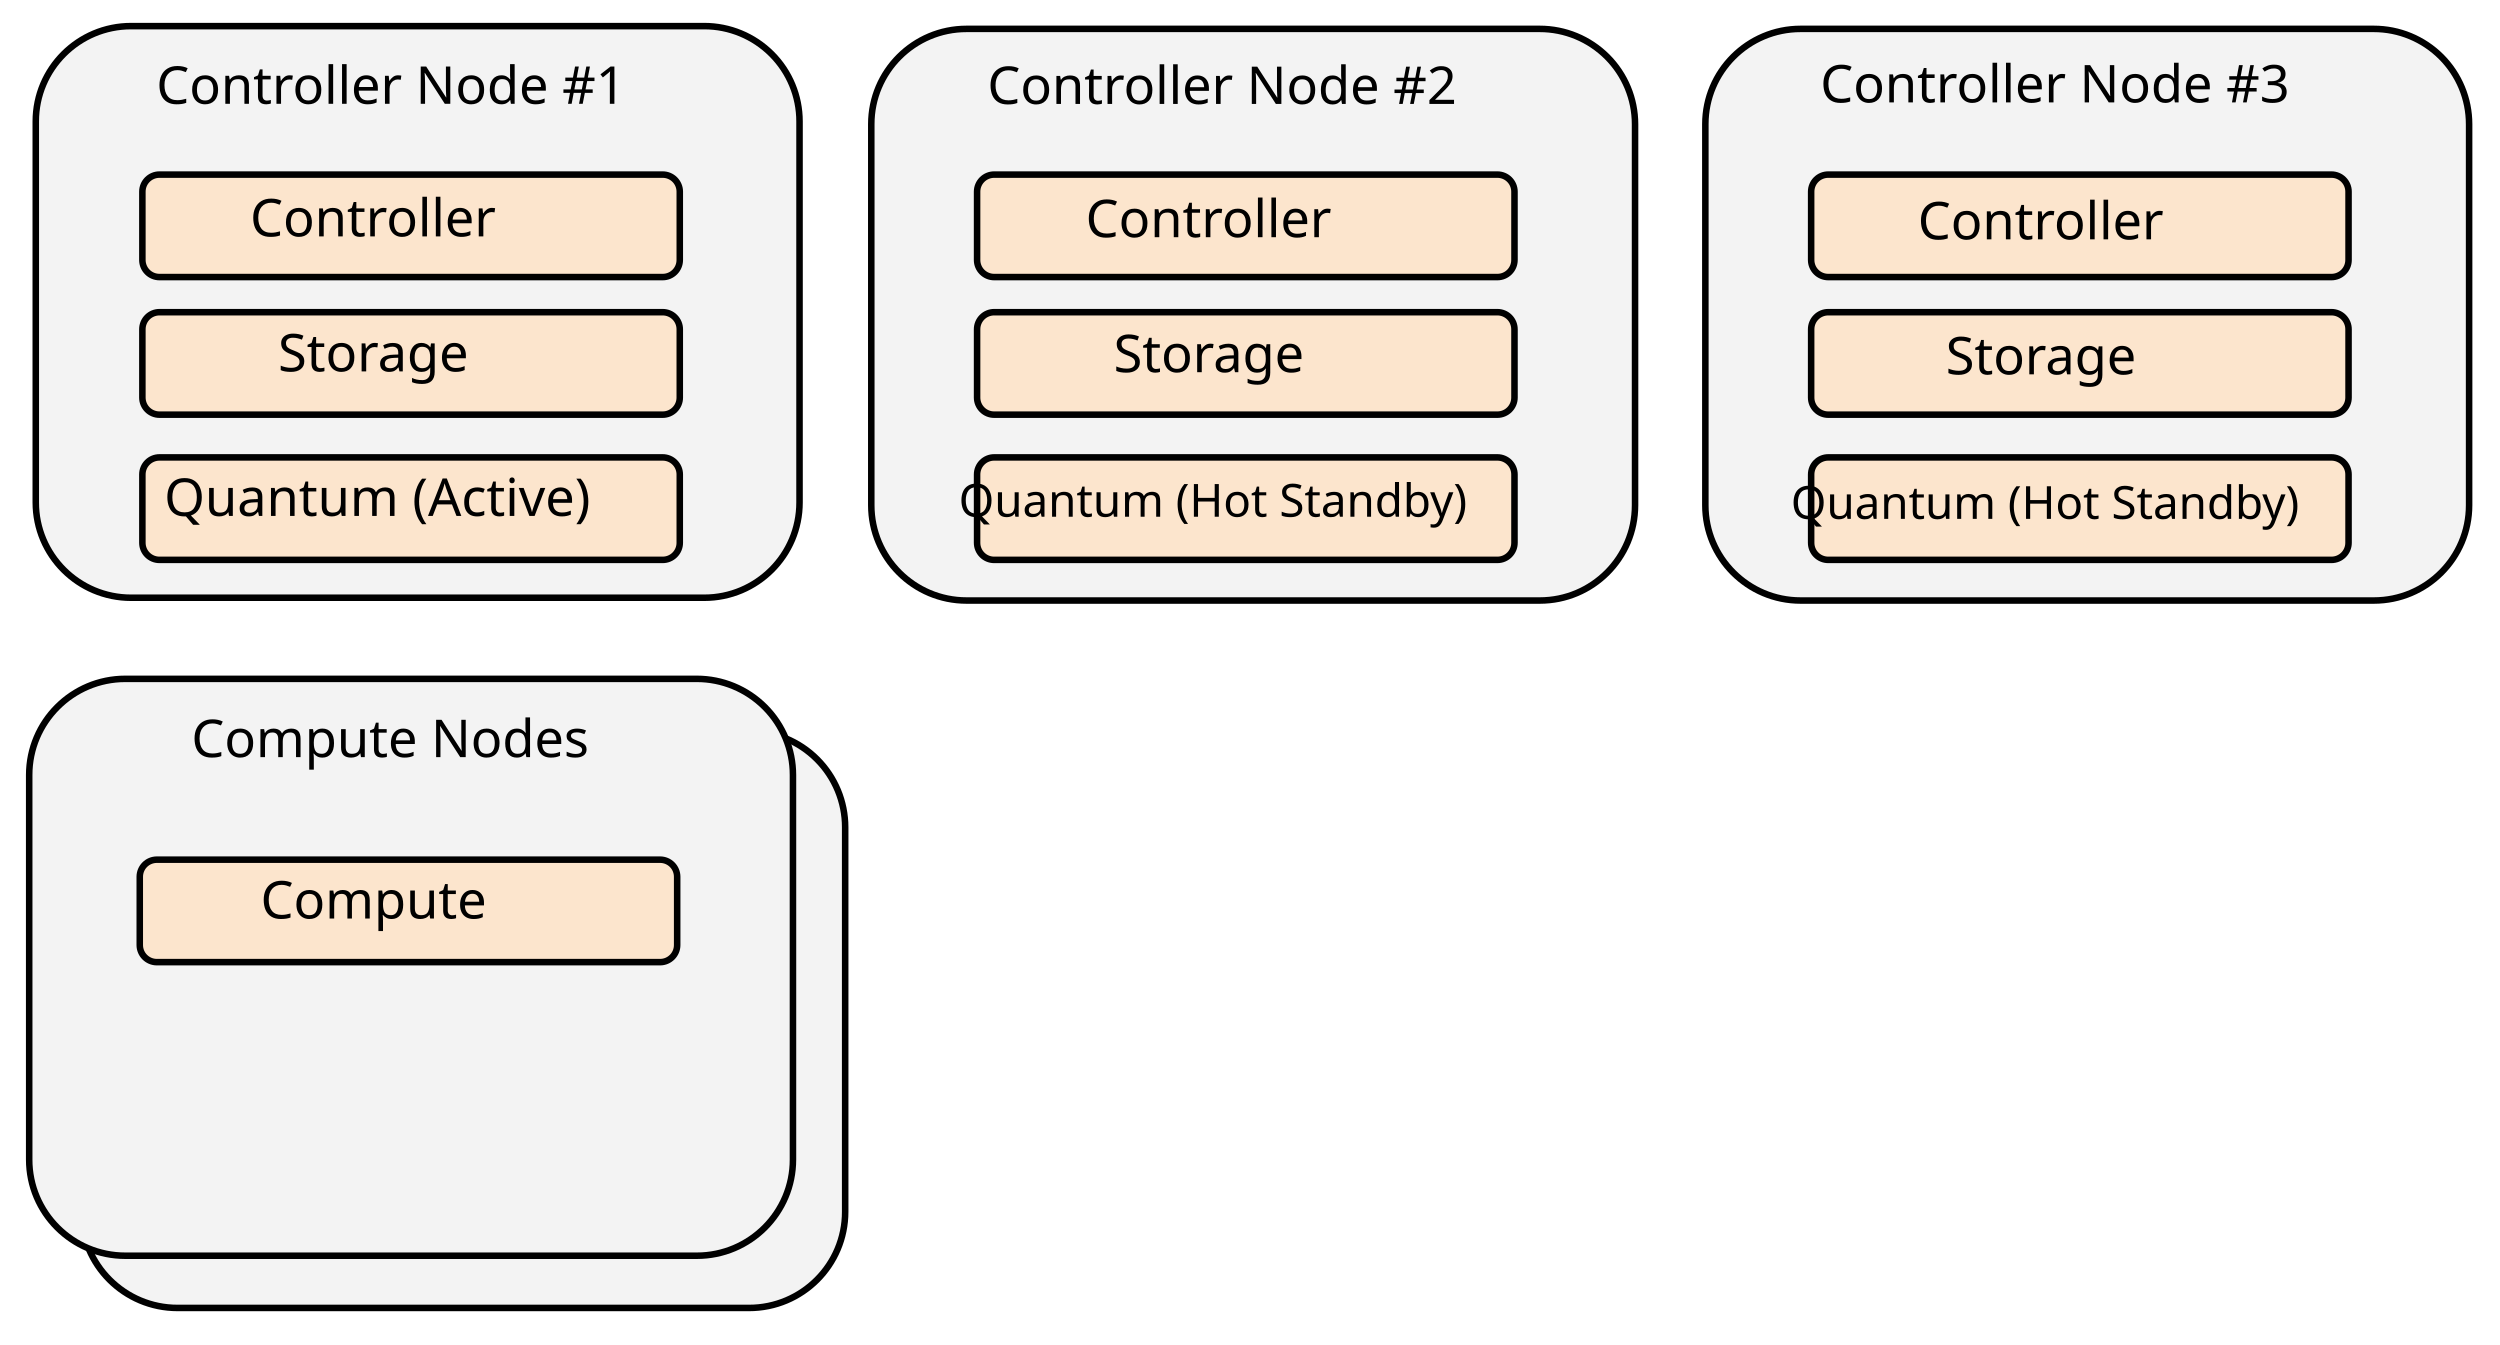
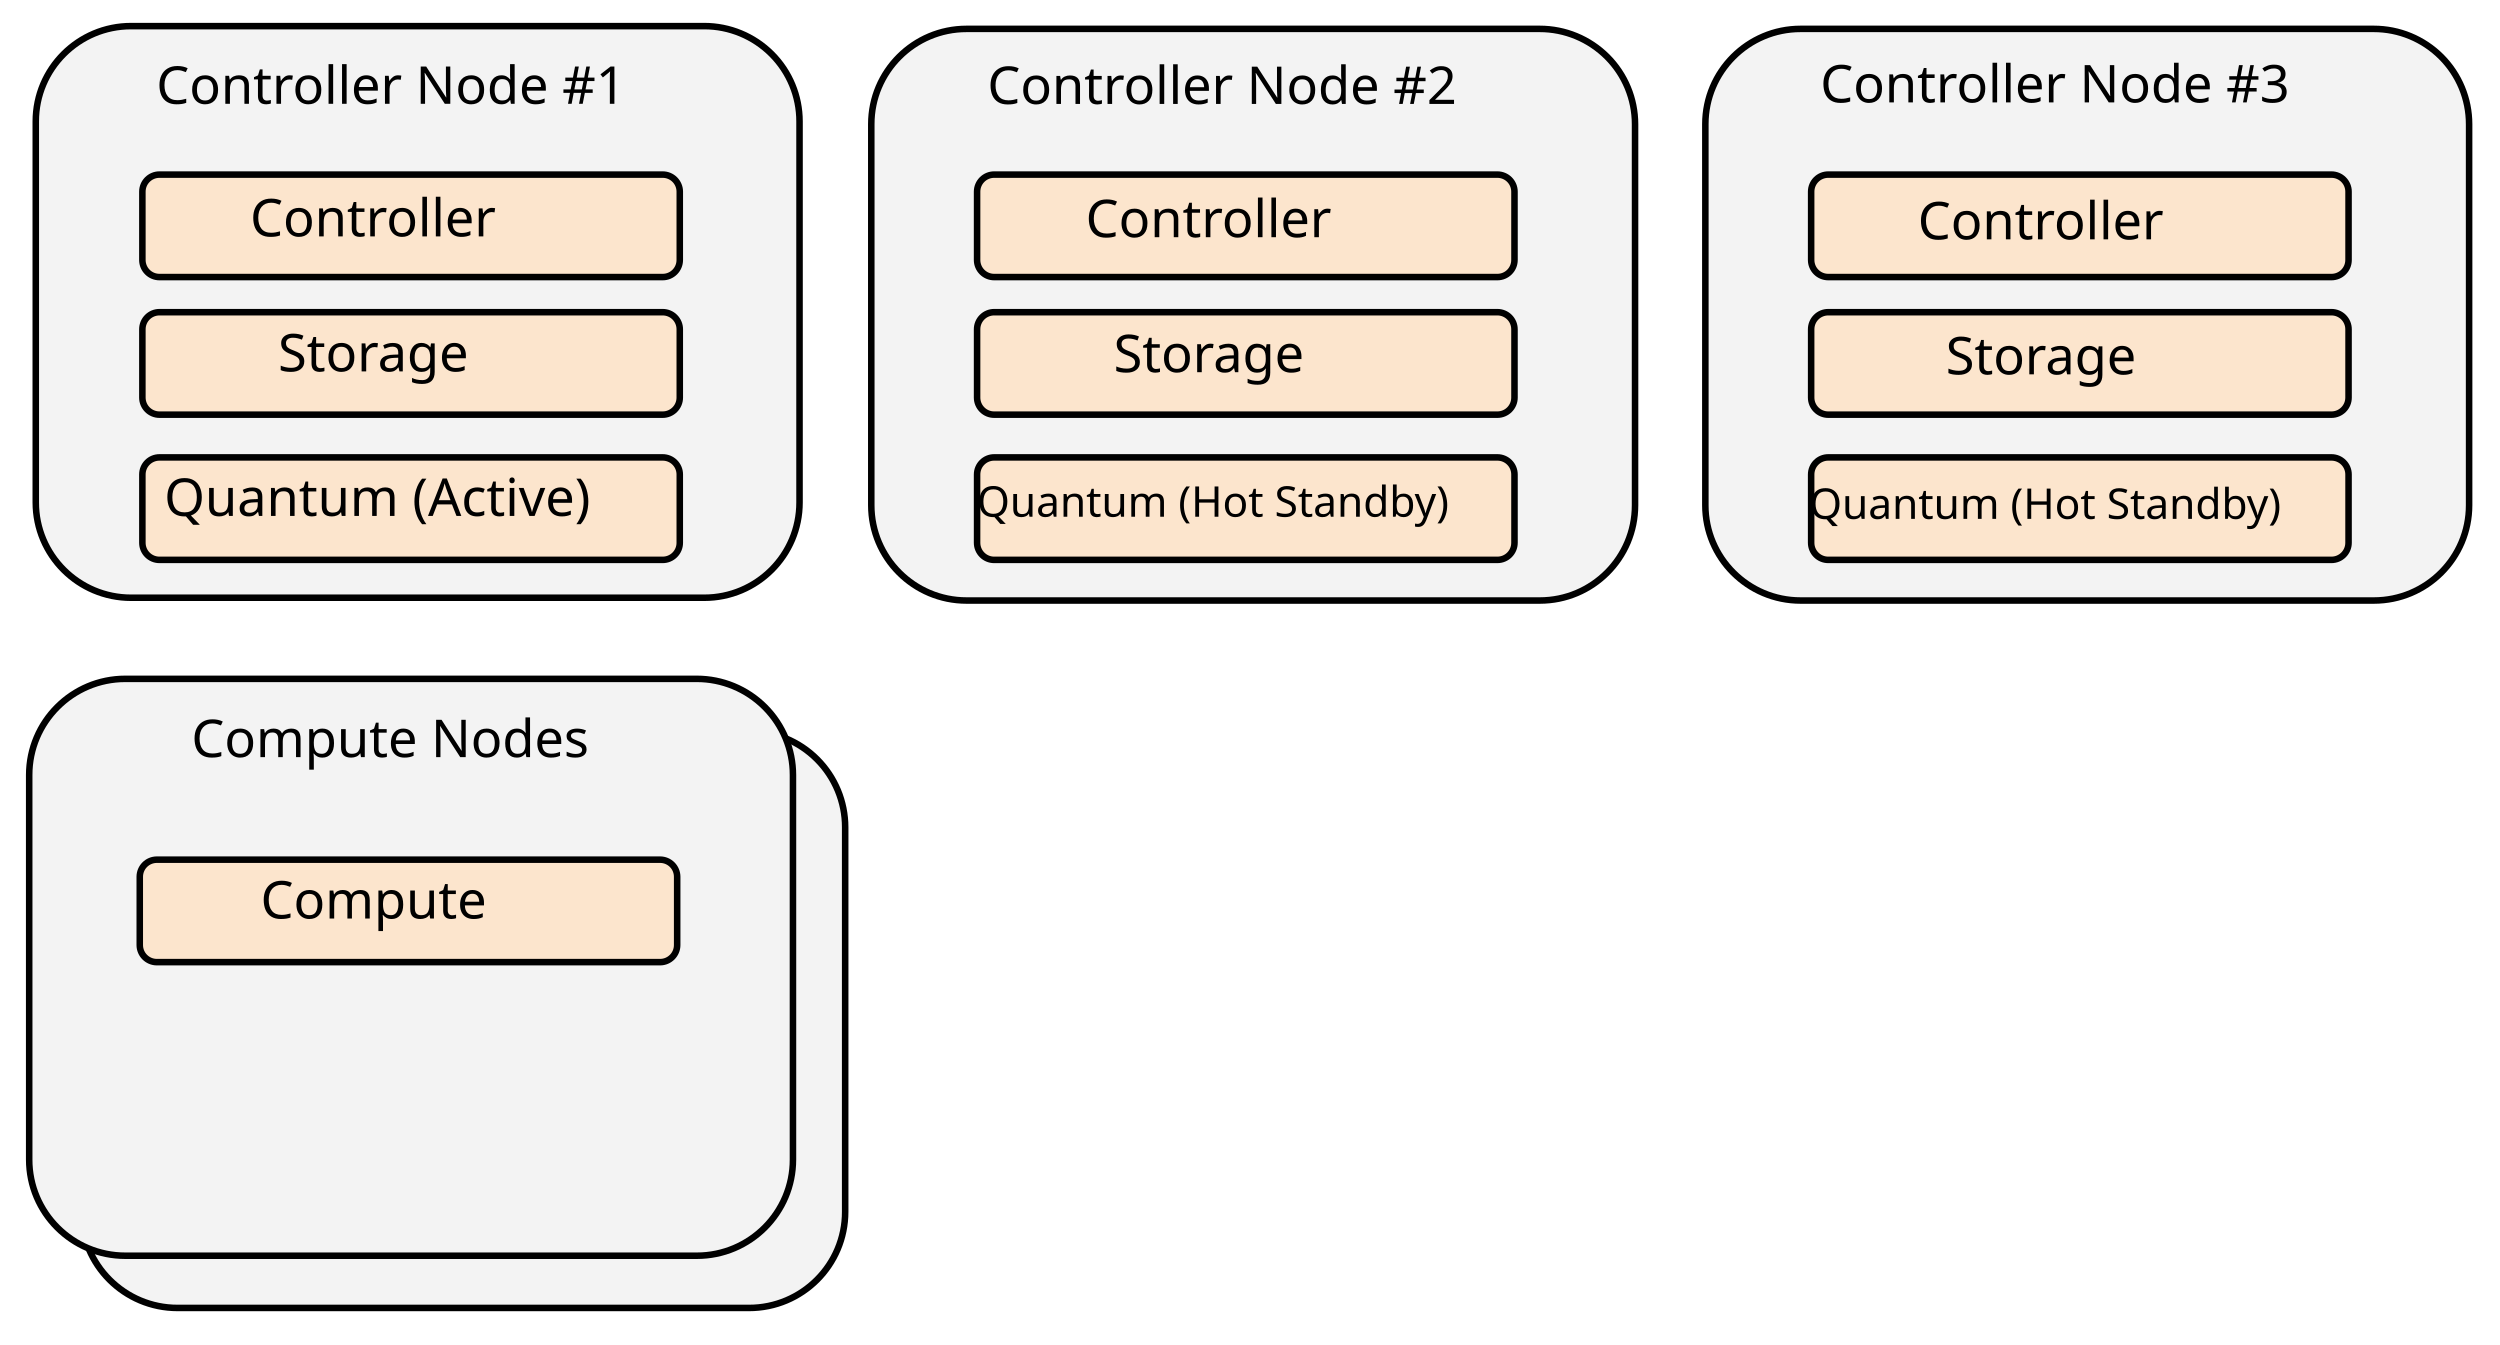
<svg xmlns="http://www.w3.org/2000/svg" version="1.1" viewBox="0.0 0.0 766.0 412.0" fill="none" stroke="none" stroke-linecap="square" stroke-miterlimit="10" id="svg2" width="100%" height="100%">
  <defs id="defs101" />
  <clipPath id="p.0">
    <path d="m0 0l766.0 0l0 412.0l-766.0 0l0 -412.0z" clip-rule="nonzero" id="path5" />
  </clipPath>
  <g clip-path="url(#p.0)" id="g7">
    <path fill="#000000" fill-opacity="0.0" d="m0 0l766.871 0l0 412.932l-766.871 0z" fill-rule="nonzero" id="path9" />
    <path fill="#f3f3f3" d="m24.946 253.46l0 0c0 -16.27 13.19 -29.46 29.46 -29.46l175.096 0c7.813 0 15.307 3.104 20.831 8.629c5.525 5.525 8.629 13.018 8.629 20.831l0 117.836c0 16.27 -13.19 29.46 -29.46 29.46l-175.096 0l0 0c-16.27 0 -29.46 -13.19 -29.46 -29.46z" fill-rule="nonzero" id="path11" />
    <path stroke="#000000" stroke-width="2.0" stroke-linejoin="round" stroke-linecap="butt" d="m24.946 253.46l0 0c0 -16.27 13.19 -29.46 29.46 -29.46l175.096 0c7.813 0 15.307 3.104 20.831 8.629c5.525 5.525 8.629 13.018 8.629 20.831l0 117.836c0 16.27 -13.19 29.46 -29.46 29.46l-175.096 0l0 0c-16.27 0 -29.46 -13.19 -29.46 -29.46z" fill-rule="nonzero" id="path13" />
    <path fill="#f3f3f3" d="m10.962 37.192l0 0c0 -16.122 13.07 -29.192 29.192 -29.192l175.631 0c7.742 0 15.167 3.076 20.642 8.55c5.475 5.475 8.55 12.9 8.55 20.642l0 116.765c0 16.122 -13.07 29.192 -29.192 29.192l-175.631 0l0 0c-16.122 0 -29.192 -13.07 -29.192 -29.192z" fill-rule="nonzero" id="path15" />
    <path stroke="#000000" stroke-width="2.0" stroke-linejoin="round" stroke-linecap="butt" d="m10.962 37.192l0 0c0 -16.122 13.07 -29.192 29.192 -29.192l175.631 0c7.742 0 15.167 3.076 20.642 8.55c5.475 5.475 8.55 12.9 8.55 20.642l0 116.765c0 16.122 -13.07 29.192 -29.192 29.192l-175.631 0l0 0c-16.122 0 -29.192 -13.07 -29.192 -29.192z" fill-rule="nonzero" id="path17" />
    <path fill="#fce5cd" d="m43.623 58.727l0 0c0 -2.89 2.343 -5.234 5.234 -5.234l154.194 0c1.388 0 2.719 0.551 3.701 1.533c0.982 0.982 1.533 2.313 1.533 3.701l0 20.934c0 2.89 -2.343 5.234 -5.234 5.234l-154.194 0l0 0c-2.89 0 -5.234 -2.343 -5.234 -5.234z" fill-rule="nonzero" id="path21" />
    <path stroke="#000000" stroke-width="2.0" stroke-linejoin="round" stroke-linecap="butt" d="m43.623 58.727l0 0c0 -2.89 2.343 -5.234 5.234 -5.234l154.194 0c1.388 0 2.719 0.551 3.701 1.533c0.982 0.982 1.533 2.313 1.533 3.701l0 20.934c0 2.89 -2.343 5.234 -5.234 5.234l-154.194 0l0 0c-2.89 0 -5.234 -2.343 -5.234 -5.234z" fill-rule="nonzero" id="path23" />
    <path fill="#fce5cd" d="m43.623 100.887l0 0c0 -2.89 2.343 -5.234 5.234 -5.234l154.194 0c1.388 0 2.719 0.551 3.701 1.533c0.982 0.982 1.533 2.313 1.533 3.701l0 20.934c0 2.89 -2.343 5.234 -5.234 5.234l-154.194 0l0 0c-2.89 0 -5.234 -2.343 -5.234 -5.234z" fill-rule="nonzero" id="path27" />
    <path stroke="#000000" stroke-width="2.0" stroke-linejoin="round" stroke-linecap="butt" d="m43.623 100.887l0 0c0 -2.89 2.343 -5.234 5.234 -5.234l154.194 0c1.388 0 2.719 0.551 3.701 1.533c0.982 0.982 1.533 2.313 1.533 3.701l0 20.934c0 2.89 -2.343 5.234 -5.234 5.234l-154.194 0l0 0c-2.89 0 -5.234 -2.343 -5.234 -5.234z" fill-rule="nonzero" id="path29" />
    <path fill="#f3f3f3" d="m8.946 237.46l0 0c0 -16.27 13.19 -29.46 29.46 -29.46l175.096 0c7.813 0 15.307 3.104 20.831 8.629c5.525 5.525 8.629 13.018 8.629 20.831l0 117.836c0 16.27 -13.19 29.46 -29.46 29.46l-175.096 0l0 0c-16.27 0 -29.46 -13.19 -29.46 -29.46z" fill-rule="nonzero" id="path33" />
    <path stroke="#000000" stroke-width="2.0" stroke-linejoin="round" stroke-linecap="butt" d="m8.946 237.46l0 0c0 -16.27 13.19 -29.46 29.46 -29.46l175.096 0c7.813 0 15.307 3.104 20.831 8.629c5.525 5.525 8.629 13.018 8.629 20.831l0 117.836c0 16.27 -13.19 29.46 -29.46 29.46l-175.096 0l0 0c-16.27 0 -29.46 -13.19 -29.46 -29.46z" fill-rule="nonzero" id="path35" />
    <path fill="#fce5cd" d="m42.823 268.635l0 0c0 -2.891 2.343 -5.234 5.234 -5.234l154.194 0c1.388 0 2.719 0.551 3.701 1.533c0.982 0.982 1.533 2.313 1.533 3.701l0 20.934c0 2.89 -2.343 5.234 -5.234 5.234l-154.194 0l0 0c-2.89 0 -5.234 -2.343 -5.234 -5.234z" fill-rule="nonzero" id="path39" />
    <path stroke="#000000" stroke-width="2.0" stroke-linejoin="round" stroke-linecap="butt" d="m42.823 268.635l0 0c0 -2.891 2.343 -5.234 5.234 -5.234l154.194 0c1.388 0 2.719 0.551 3.701 1.533c0.982 0.982 1.533 2.313 1.533 3.701l0 20.934c0 2.89 -2.343 5.234 -5.234 5.234l-154.194 0l0 0c-2.89 0 -5.234 -2.343 -5.234 -5.234z" fill-rule="nonzero" id="path41" />
    <path fill="#f3f3f3" d="m266.962 38.043l0 0c0 -16.122 13.07 -29.192 29.192 -29.192l175.631 0c7.742 0 15.167 3.076 20.642 8.55c5.475 5.475 8.55 12.9 8.55 20.642l0 116.765c0 16.122 -13.07 29.192 -29.192 29.192l-175.631 0l0 0c-16.122 0 -29.192 -13.07 -29.192 -29.192z" fill-rule="nonzero" id="path45" />
    <path stroke="#000000" stroke-width="2.0" stroke-linejoin="round" stroke-linecap="butt" d="m266.962 38.043l0 0c0 -16.122 13.07 -29.192 29.192 -29.192l175.631 0c7.742 0 15.167 3.076 20.642 8.55c5.475 5.475 8.55 12.9 8.55 20.642l0 116.765c0 16.122 -13.07 29.192 -29.192 29.192l-175.631 0l0 0c-16.122 0 -29.192 -13.07 -29.192 -29.192z" fill-rule="nonzero" id="path47" />
    <path fill="#fce5cd" d="m299.377 58.727l0 0c0 -2.89 2.343 -5.234 5.234 -5.234l154.194 0c1.388 0 2.719 0.551 3.701 1.533c0.982 0.982 1.533 2.313 1.533 3.701l0 20.934c0 2.89 -2.343 5.234 -5.234 5.234l-154.194 0l0 0c-2.891 0 -5.234 -2.343 -5.234 -5.234z" fill-rule="nonzero" id="path51" />
    <path stroke="#000000" stroke-width="2.0" stroke-linejoin="round" stroke-linecap="butt" d="m299.377 58.727l0 0c0 -2.89 2.343 -5.234 5.234 -5.234l154.194 0c1.388 0 2.719 0.551 3.701 1.533c0.982 0.982 1.533 2.313 1.533 3.701l0 20.934c0 2.89 -2.343 5.234 -5.234 5.234l-154.194 0l0 0c-2.891 0 -5.234 -2.343 -5.234 -5.234z" fill-rule="nonzero" id="path53" />
    <path fill="#fce5cd" d="m299.377 100.887l0 0c0 -2.89 2.343 -5.234 5.234 -5.234l154.194 0c1.388 0 2.719 0.551 3.701 1.533c0.982 0.982 1.533 2.313 1.533 3.701l0 20.934c0 2.89 -2.343 5.234 -5.234 5.234l-154.194 0l0 0c-2.891 0 -5.234 -2.343 -5.234 -5.234z" fill-rule="nonzero" id="path57" />
    <path stroke="#000000" stroke-width="2.0" stroke-linejoin="round" stroke-linecap="butt" d="m299.377 100.887l0 0c0 -2.89 2.343 -5.234 5.234 -5.234l154.194 0c1.388 0 2.719 0.551 3.701 1.533c0.982 0.982 1.533 2.313 1.533 3.701l0 20.934c0 2.89 -2.343 5.234 -5.234 5.234l-154.194 0l0 0c-2.891 0 -5.234 -2.343 -5.234 -5.234z" fill-rule="nonzero" id="path59" />
    <path fill="#f3f3f3" d="m522.519 38.043l0 0c0 -16.122 13.07 -29.192 29.192 -29.192l175.631 0c7.742 0 15.167 3.076 20.642 8.55c5.475 5.475 8.55 12.9 8.55 20.642l0 116.765c0 16.122 -13.07 29.192 -29.192 29.192l-175.631 0l0 0c-16.122 0 -29.192 -13.07 -29.192 -29.192z" fill-rule="nonzero" id="path63" />
    <path stroke="#000000" stroke-width="2.0" stroke-linejoin="round" stroke-linecap="butt" d="m522.519 38.043l0 0c0 -16.122 13.07 -29.192 29.192 -29.192l175.631 0c7.742 0 15.167 3.076 20.642 8.55c5.475 5.475 8.55 12.9 8.55 20.642l0 116.765c0 16.122 -13.07 29.192 -29.192 29.192l-175.631 0l0 0c-16.122 0 -29.192 -13.07 -29.192 -29.192z" fill-rule="nonzero" id="path65" />
    <path fill="#fce5cd" d="m554.935 58.727l0 0c0 -2.89 2.343 -5.234 5.234 -5.234l154.194 0c1.388 0 2.719 0.551 3.701 1.533c0.982 0.982 1.533 2.313 1.533 3.701l0 20.934c0 2.89 -2.343 5.234 -5.234 5.234l-154.194 0l0 0c-2.891 0 -5.234 -2.343 -5.234 -5.234z" fill-rule="nonzero" id="path69" />
    <path stroke="#000000" stroke-width="2.0" stroke-linejoin="round" stroke-linecap="butt" d="m554.935 58.727l0 0c0 -2.89 2.343 -5.234 5.234 -5.234l154.194 0c1.388 0 2.719 0.551 3.701 1.533c0.982 0.982 1.533 2.313 1.533 3.701l0 20.934c0 2.89 -2.343 5.234 -5.234 5.234l-154.194 0l0 0c-2.891 0 -5.234 -2.343 -5.234 -5.234z" fill-rule="nonzero" id="path71" />
    <path fill="#fce5cd" d="m554.935 100.887l0 0c0 -2.89 2.343 -5.234 5.234 -5.234l154.194 0c1.388 0 2.719 0.551 3.701 1.533c0.982 0.982 1.533 2.313 1.533 3.701l0 20.934c0 2.89 -2.343 5.234 -5.234 5.234l-154.194 0l0 0c-2.891 0 -5.234 -2.343 -5.234 -5.234z" fill-rule="nonzero" id="path75" />
    <path stroke="#000000" stroke-width="2.0" stroke-linejoin="round" stroke-linecap="butt" d="m554.935 100.887l0 0c0 -2.89 2.343 -5.234 5.234 -5.234l154.194 0c1.388 0 2.719 0.551 3.701 1.533c0.982 0.982 1.533 2.313 1.533 3.701l0 20.934c0 2.89 -2.343 5.234 -5.234 5.234l-154.194 0l0 0c-2.891 0 -5.234 -2.343 -5.234 -5.234z" fill-rule="nonzero" id="path77" />
    <path fill="#fce5cd" d="m43.623 145.381l0 0c0 -2.89 2.343 -5.234 5.234 -5.234l154.194 0c1.388 0 2.719 0.551 3.701 1.533c0.982 0.982 1.533 2.313 1.533 3.701l0 20.934c0 2.891 -2.343 5.234 -5.234 5.234l-154.194 0l0 0c-2.89 0 -5.234 -2.343 -5.234 -5.234z" fill-rule="nonzero" id="path81" />
    <path stroke="#000000" stroke-width="2.0" stroke-linejoin="round" stroke-linecap="butt" d="m43.623 145.381l0 0c0 -2.89 2.343 -5.234 5.234 -5.234l154.194 0c1.388 0 2.719 0.551 3.701 1.533c0.982 0.982 1.533 2.313 1.533 3.701l0 20.934c0 2.891 -2.343 5.234 -5.234 5.234l-154.194 0l0 0c-2.89 0 -5.234 -2.343 -5.234 -5.234z" fill-rule="nonzero" id="path83" />
    <path fill="#fce5cd" d="m299.377 145.381l0 0c0 -2.89 2.343 -5.234 5.234 -5.234l154.194 0c1.388 0 2.719 0.551 3.701 1.533c0.982 0.982 1.533 2.313 1.533 3.701l0 20.934c0 2.891 -2.343 5.234 -5.234 5.234l-154.194 0l0 0c-2.891 0 -5.234 -2.343 -5.234 -5.234z" fill-rule="nonzero" id="path87" />
    <path stroke="#000000" stroke-width="2.0" stroke-linejoin="round" stroke-linecap="butt" d="m299.377 145.381l0 0c0 -2.89 2.343 -5.234 5.234 -5.234l154.194 0c1.388 0 2.719 0.551 3.701 1.533c0.982 0.982 1.533 2.313 1.533 3.701l0 20.934c0 2.891 -2.343 5.234 -5.234 5.234l-154.194 0l0 0c-2.891 0 -5.234 -2.343 -5.234 -5.234z" fill-rule="nonzero" id="path89" />
    <path fill="#fce5cd" d="m554.935 145.381l0 0c0 -2.89 2.343 -5.234 5.234 -5.234l154.194 0c1.388 0 2.719 0.551 3.701 1.533c0.982 0.982 1.533 2.313 1.533 3.701l0 20.934c0 2.891 -2.343 5.234 -5.234 5.234l-154.194 0l0 0c-2.891 0 -5.234 -2.343 -5.234 -5.234z" fill-rule="nonzero" id="path93" />
    <path stroke="#000000" stroke-width="2.0" stroke-linejoin="round" stroke-linecap="butt" d="m554.935 145.381l0 0c0 -2.89 2.343 -5.234 5.234 -5.234l154.194 0c1.388 0 2.719 0.551 3.701 1.533c0.982 0.982 1.533 2.313 1.533 3.701l0 20.934c0 2.891 -2.343 5.234 -5.234 5.234l-154.194 0l0 0c-2.891 0 -5.234 -2.343 -5.234 -5.234z" fill-rule="nonzero" id="path95" />
    <text xml:space="preserve" style="font-size:16px;font-style:normal;font-weight:normal;text-align:center;line-height:125%;letter-spacing:0px;word-spacing:0px;text-anchor:middle;fill:#000000;fill-opacity:1;stroke:none;font-family:Sans" x="130.203" y="31.808" id="text3080">
      <tspan id="tspan3082" x="130.203" y="31.808">Controller Node #1</tspan>
    </text>
    <text xml:space="preserve" style="font-size:16px;font-style:normal;font-weight:normal;text-align:center;line-height:125%;letter-spacing:0px;word-spacing:0px;text-anchor:middle;fill:#000000;fill-opacity:1;stroke:none;font-family:Sans" x="384.843" y="31.853" id="text3080-1">
      <tspan id="tspan3082-7" x="384.843" y="31.853">Controller Node #2</tspan>
    </text>
    <text xml:space="preserve" style="font-size:16px;font-style:normal;font-weight:normal;text-align:center;line-height:125%;letter-spacing:0px;word-spacing:0px;text-anchor:middle;fill:#000000;fill-opacity:1;stroke:none;font-family:Sans" x="640.041" y="31.379" id="text3080-4">
      <tspan id="tspan3082-0" x="640.041" y="31.379">Controller Node #3</tspan>
    </text>
    <text xml:space="preserve" style="font-size:16px;font-style:normal;font-weight:normal;text-align:center;line-height:125%;letter-spacing:0px;word-spacing:0px;text-anchor:middle;fill:#000000;fill-opacity:1;stroke:none;font-family:Sans" x="635.67" y="73.339" id="text3114">
      <tspan id="tspan3116" x="635.67" y="73.339">Controller</tspan>
    </text>
    <text xml:space="preserve" style="font-size:16px;font-style:normal;font-weight:normal;text-align:center;line-height:125%;letter-spacing:0px;word-spacing:0px;text-anchor:middle;fill:#000000;fill-opacity:1;stroke:none;font-family:Sans" x="635.767" y="114.706" id="text3120">
      <tspan id="tspan3122" x="635.767" y="114.706">Storage</tspan>
    </text>
    <text xml:space="preserve" style="font-size:16px;font-style:normal;font-weight:normal;text-align:center;line-height:125%;letter-spacing:0px;word-spacing:0px;text-anchor:middle;fill:#000000;fill-opacity:1;stroke:none;font-family:Sans" x="636.987" y="158.987" id="text3124">
-       <tspan id="tspan3126" x="636.987" y="158.987" style="font-size:14px">Quantum (Hot Standby)</tspan>
+       <tspan id="tspan3126" x="636.987" y="158.987" style="font-size:13px">Quantum (Hot Standby)</tspan>
    </text>
    <text xml:space="preserve" style="font-size:16px;font-style:normal;font-weight:normal;text-align:center;line-height:125%;letter-spacing:0px;word-spacing:0px;text-anchor:middle;fill:#000000;fill-opacity:1;stroke:none;font-family:Sans" x="380.701" y="72.675" id="text3114-5">
      <tspan id="tspan3116-5" x="380.701" y="72.675">Controller</tspan>
    </text>
    <text xml:space="preserve" style="font-size:16px;font-style:normal;font-weight:normal;text-align:center;line-height:125%;letter-spacing:0px;word-spacing:0px;text-anchor:middle;fill:#000000;fill-opacity:1;stroke:none;font-family:Sans" x="380.798" y="114.042" id="text3120-1">
      <tspan id="tspan3122-7" x="380.798" y="114.042">Storage</tspan>
    </text>
    <text xml:space="preserve" style="font-size:16px;font-style:normal;font-weight:normal;text-align:center;line-height:125%;letter-spacing:0px;word-spacing:0px;text-anchor:middle;fill:#000000;fill-opacity:1;stroke:none;font-family:Sans" x="382.018" y="158.323" id="text3124-1">
-       <tspan id="tspan3126-1" x="382.018" y="158.323" style="font-size:14px">Quantum (Hot Standby)</tspan>
+       <tspan id="tspan3126-1" x="382.018" y="158.323" style="font-size:13px">Quantum (Hot Standby)</tspan>
    </text>
    <text xml:space="preserve" style="font-size:16px;font-style:normal;font-weight:normal;text-align:center;line-height:125%;letter-spacing:0px;word-spacing:0px;text-anchor:middle;fill:#000000;fill-opacity:1;stroke:none;font-family:Sans" x="124.685" y="72.428" id="text3114-52">
      <tspan id="tspan3116-7" x="124.685" y="72.428">Controller</tspan>
    </text>
    <text xml:space="preserve" style="font-size:16px;font-style:normal;font-weight:normal;text-align:center;line-height:125%;letter-spacing:0px;word-spacing:0px;text-anchor:middle;fill:#000000;fill-opacity:1;stroke:none;font-family:Sans" x="124.782" y="113.795" id="text3120-6">
      <tspan id="tspan3122-1" x="124.782" y="113.795">Storage</tspan>
    </text>
    <text xml:space="preserve" style="font-size:16px;font-style:normal;font-weight:normal;text-align:center;line-height:125%;letter-spacing:0px;word-spacing:0px;text-anchor:middle;fill:#000000;fill-opacity:1;stroke:none;font-family:Sans" x="126.003" y="158.075" id="text3124-4">
      <tspan id="tspan3126-2" x="126.003" y="158.075">Quantum (Active)</tspan>
    </text>
    <text xml:space="preserve" style="font-size:16px;font-style:normal;font-weight:normal;text-align:center;line-height:125%;letter-spacing:0px;word-spacing:0px;text-anchor:middle;fill:#000000;fill-opacity:1;stroke:none;font-family:Sans" x="129.944" y="231.975" id="text3080-3">
      <tspan id="tspan3082-2" x="129.944" y="231.975">Compute Nodes</tspan>
    </text>
    <text xml:space="preserve" style="font-size:16px;font-style:normal;font-weight:normal;text-align:center;line-height:125%;letter-spacing:0px;word-spacing:0px;text-anchor:middle;fill:#000000;fill-opacity:1;stroke:none;font-family:Sans" x="124.877" y="281.432" id="text3232">
      <tspan id="tspan3234" x="124.877" y="281.432">Compute</tspan>
    </text>
  </g>
</svg>
